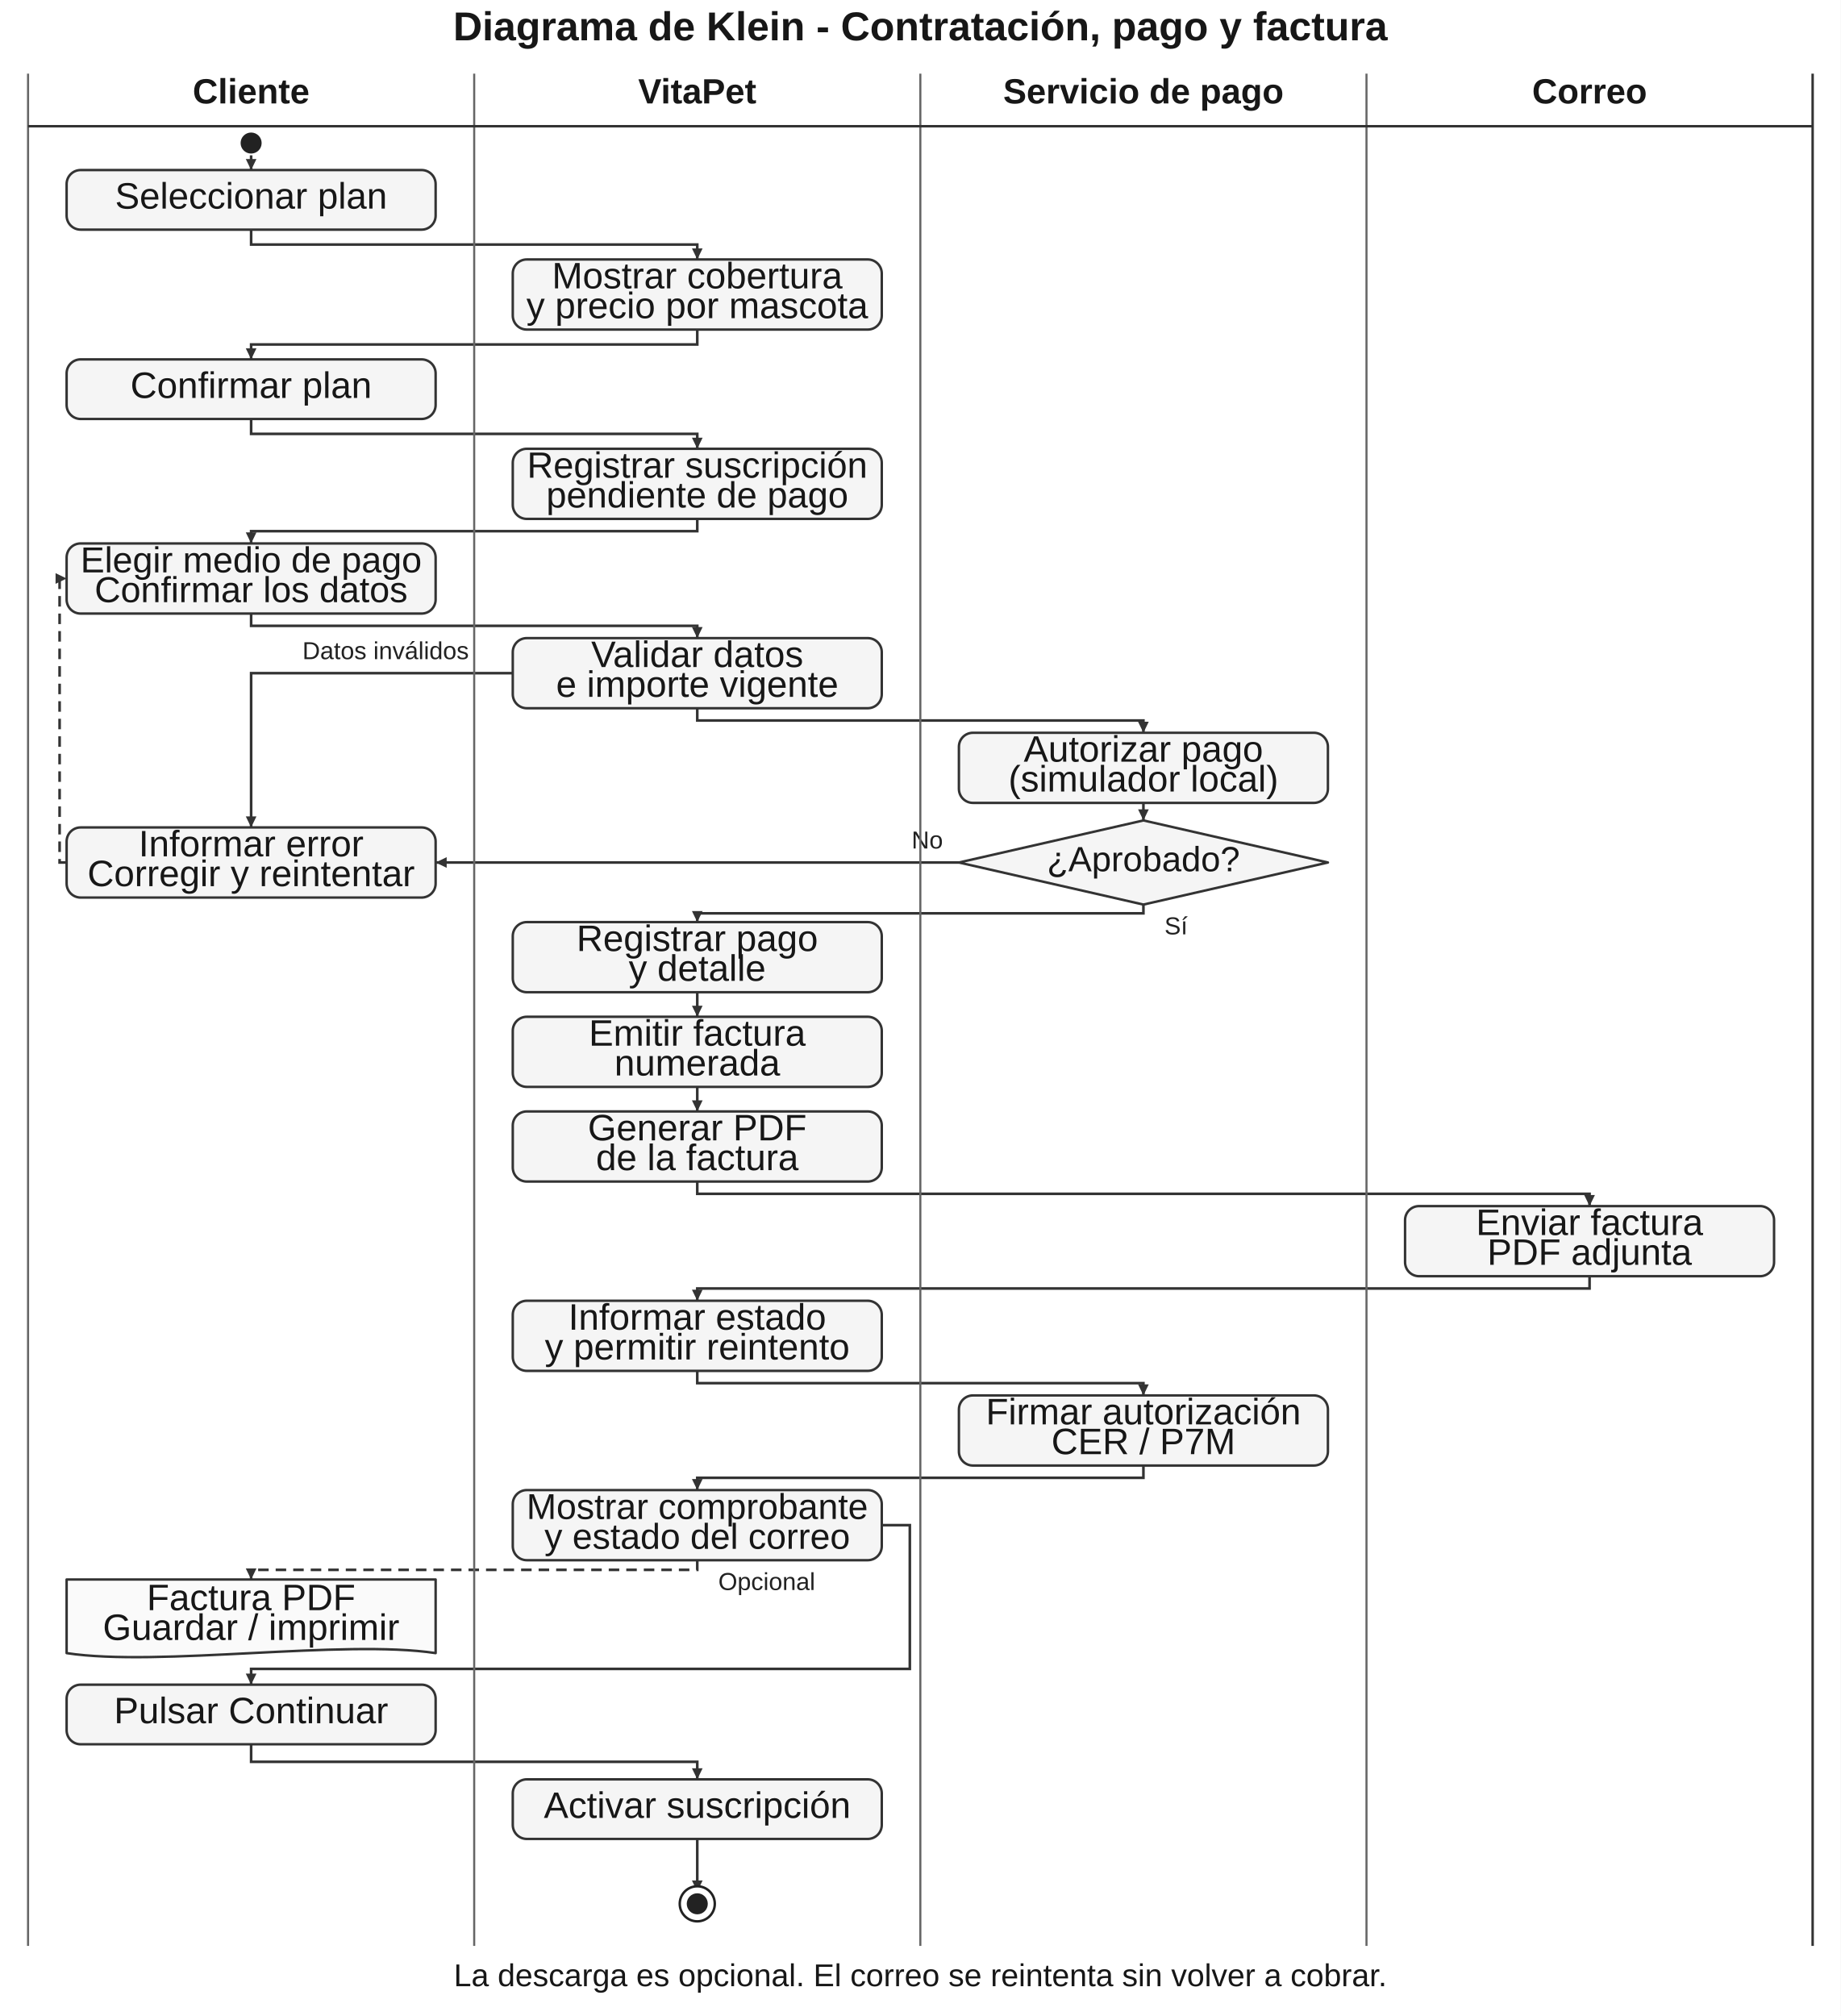
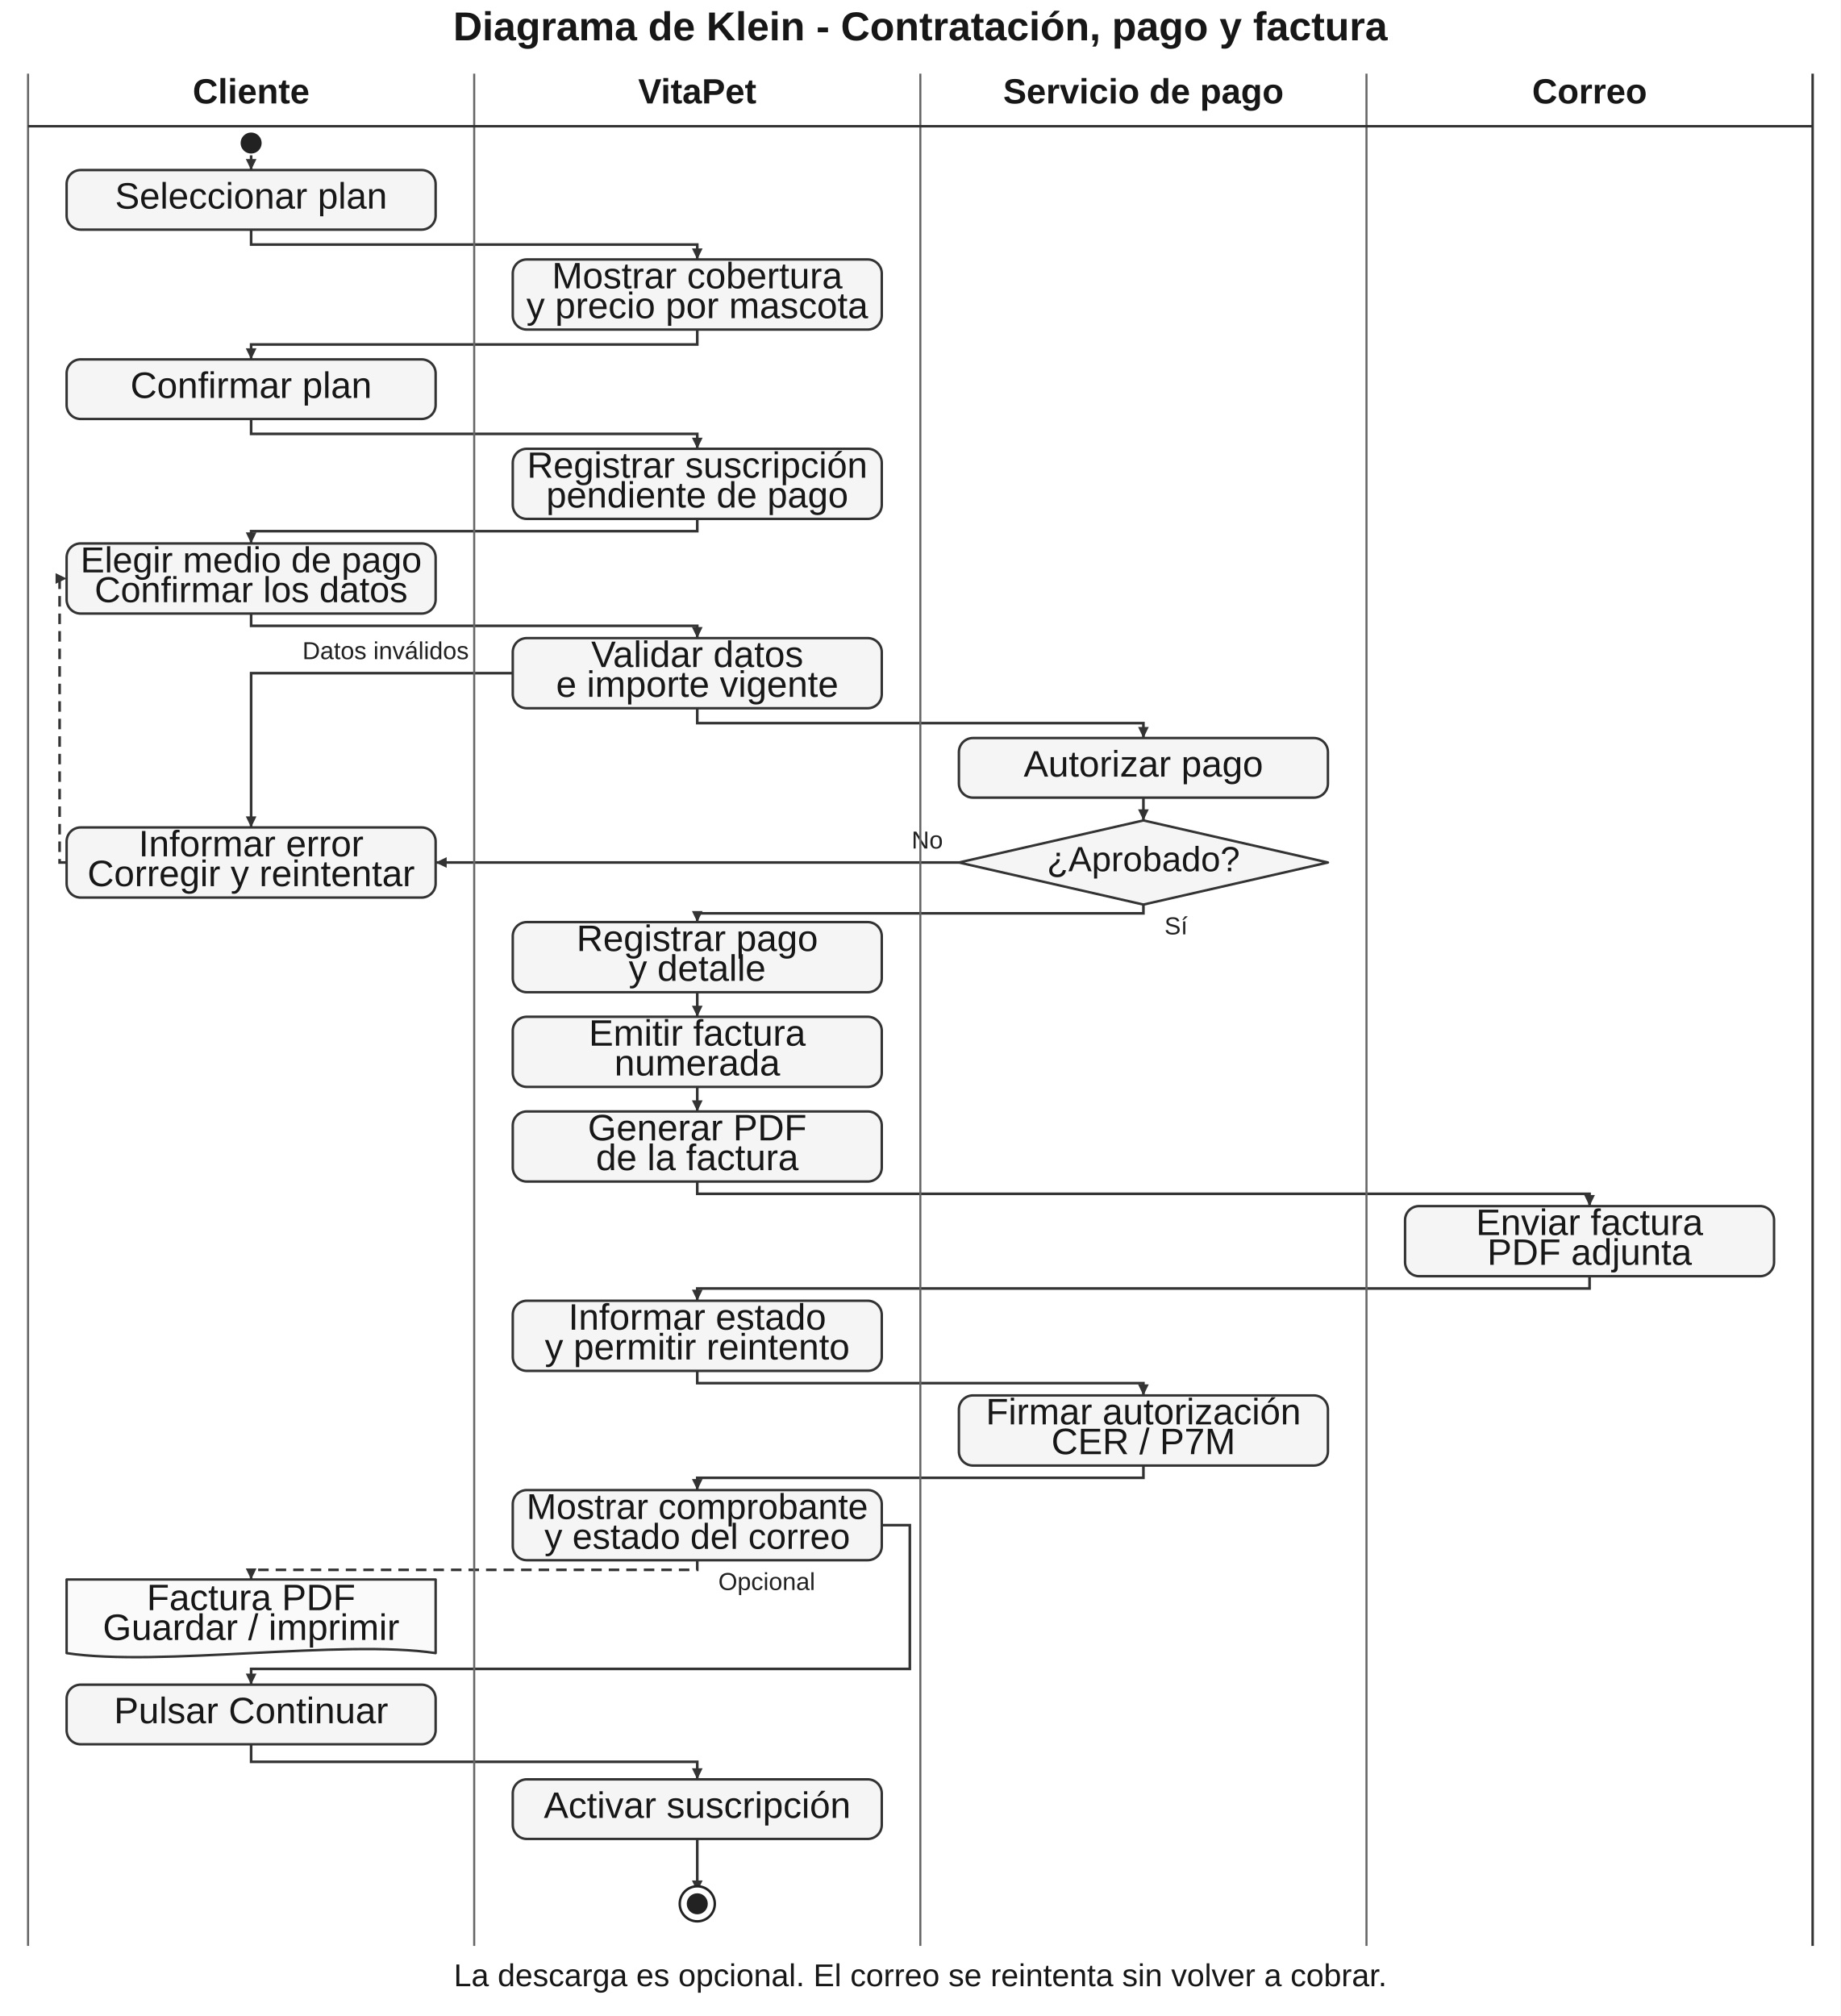
<svg xmlns="http://www.w3.org/2000/svg" width="1050" height="1150" viewBox="0 0 1050 1150">
  <rect width="100%" height="100%" fill="white" />
  <path d="M143.25,88.6 L143.25,92.8 L143.25,97.0" fill="none" stroke="#333" stroke-width="1.5" />
  <polygon points="143.25,97.0 140.205,90.697 146.295,90.697" fill="#333" />
  <path d="M143.25,131.0 L143.25,139.5 L397.75,139.5 L397.75,148.0" fill="none" stroke="#333" stroke-width="1.5" />
  <polygon points="397.75,148.0 394.705,141.697 400.795,141.697" fill="#333" />
  <path d="M397.75,188.0 L397.75,196.5 L143.25,196.5 L143.25,205.0" fill="none" stroke="#333" stroke-width="1.5" />
  <polygon points="143.25,205.0 140.205,198.697 146.295,198.697" fill="#333" />
  <path d="M143.25,239.0 L143.25,247.5 L397.75,247.5 L397.75,256.0" fill="none" stroke="#333" stroke-width="1.5" />
  <polygon points="397.75,256.0 394.705,249.697 400.795,249.697" fill="#333" />
  <path d="M397.75,296.0 L397.75,303.0 L143.25,303.0 L143.25,310.0" fill="none" stroke="#333" stroke-width="1.5" />
  <polygon points="143.25,310.0 140.205,303.697 146.295,303.697" fill="#333" />
  <path d="M143.25,350.0 L143.25,357.0 L397.75,357.0 L397.75,364.0" fill="none" stroke="#333" stroke-width="1.5" />
  <polygon points="397.75,364.0 394.705,357.697 400.795,357.697" fill="#333" />
-   <path d="M397.75,404.0 L397.75,411.0 L652.25,411.0 L652.25,418.0" fill="none" stroke="#333" stroke-width="1.5" />
-   <polygon points="652.25,418.0 649.205,411.697 655.295,411.697" fill="#333" />
-   <path d="M652.25,458.0 L652.25,463.0 L652.25,468.0" fill="none" stroke="#333" stroke-width="1.5" />
+   <path d="M397.75,404.0 L397.75,412.5 L652.25,412.5 L652.25,421.0" fill="none" stroke="#333" stroke-width="1.5" />
+   <polygon points="652.25,421.0 649.205,414.697 655.295,414.697" fill="#333" />
+   <path d="M652.25,455.0 L652.25,461.5 L652.25,468.0" fill="none" stroke="#333" stroke-width="1.5" />
  <polygon points="652.25,468.0 649.205,461.697 655.295,461.697" fill="#333" />
  <path d="M652.25,516.0 L652.25,521.0 L397.75,521.0 L397.75,526.0" fill="none" stroke="#333" stroke-width="1.5" />
  <polygon points="397.75,526.0 394.705,519.697 400.795,519.697" fill="#333" />
  <text x="664.25" y="533.0" font-family="Arial" font-size="14" fill="#222">Sí</text>
  <path d="M397.75,566.0 L397.75,573.0 L397.75,580.0" fill="none" stroke="#333" stroke-width="1.5" />
  <polygon points="397.75,580.0 394.705,573.697 400.795,573.697" fill="#333" />
  <path d="M397.75,620.0 L397.75,627.0 L397.75,634.0" fill="none" stroke="#333" stroke-width="1.5" />
  <polygon points="397.75,634.0 394.705,627.697 400.795,627.697" fill="#333" />
  <path d="M397.75,674.0 L397.75,681.0 L906.75,681.0 L906.75,688.0" fill="none" stroke="#333" stroke-width="1.5" />
  <polygon points="906.75,688.0 903.705,681.697 909.795,681.697" fill="#333" />
  <path d="M906.75,728.0 L906.75,735.0 L397.75,735.0 L397.75,742.0" fill="none" stroke="#333" stroke-width="1.5" />
  <polygon points="397.75,742.0 394.705,735.697 400.795,735.697" fill="#333" />
  <path d="M397.75,782.0 L397.75,789.0 L652.25,789.0 L652.25,796.0" fill="none" stroke="#333" stroke-width="1.5" />
  <polygon points="652.25,796.0 649.205,789.697 655.295,789.697" fill="#333" />
  <path d="M652.25,836.0 L652.25,843.0 L397.75,843.0 L397.75,850.0" fill="none" stroke="#333" stroke-width="1.5" />
  <polygon points="397.75,850.0 394.705,843.697 400.795,843.697" fill="#333" />
  <path d="M547.0,492 L248.5,492" fill="none" stroke="#333" stroke-width="1.5" />
  <polygon points="248.5,492 254.803,488.955 254.803,495.045" fill="#333" />
  <text x="520.0" y="484" font-family="Arial" font-size="14" fill="#222">No</text>
  <path d="M38.0,492 L34,492 L34,330 L38.0,330" fill="none" stroke="#333" stroke-width="1.5" stroke-dasharray="6 4" />
  <polygon points="38.0,330 31.697,333.045 31.697,326.955" fill="#333" />
  <path d="M292.5,384 L277.75,384 L143.25,384 L143.25,472.0" fill="none" stroke="#333" stroke-width="1.5" />
  <polygon points="143.25,472.0 140.205,465.697 146.295,465.697" fill="#333" />
  <text x="172.5" y="376" font-family="Arial" font-size="14" fill="#222">Datos inválidos</text>
  <path d="M397.75,890.0 L397.75,895.5 L143.25,895.5 L143.25,901.0" fill="none" stroke="#333" stroke-width="1.5" stroke-dasharray="6 4" />
  <polygon points="143.25,901.0 140.205,894.697 146.295,894.697" fill="#333" />
  <text x="409.75" y="907.0" font-family="Arial" font-size="14" fill="#222">Opcional</text>
  <path d="M503.0,870 L519.0,870 L519.0,952 L143.25,952 L143.25,961.0" fill="none" stroke="#333" stroke-width="1.5" />
  <polygon points="143.25,961.0 140.205,954.697 146.295,954.697" fill="#333" />
  <path d="M143.25,995.0 L143.25,1005.0 L397.75,1005.0 L397.75,1015.0" fill="none" stroke="#333" stroke-width="1.5" />
  <polygon points="397.75,1015.0 394.705,1008.697 400.795,1008.697" fill="#333" />
  <path d="M397.75,1049.0 L397.75,1064.0 L397.75,1079.0" fill="none" stroke="#333" stroke-width="1.5" />
  <polygon points="397.75,1079.0 394.705,1072.697 400.795,1072.697" fill="#333" />
  <g font-family="Arial, sans-serif" fill="#171717" stroke-linejoin="round">
    <text x="525.0" y="23" font-size="23" font-weight="bold" text-anchor="middle" fill="#171717">Diagrama de Klein - Contratación, pago y factura</text>
    <path d="M16.0,42 V1110" fill="none" stroke="#666" stroke-width="1.2" />
    <text x="143.25" y="59" font-size="20" font-weight="bold" text-anchor="middle" fill="#171717">Cliente</text>
    <path d="M270.5,42 V1110" fill="none" stroke="#666" stroke-width="1.2" />
    <text x="397.75" y="59" font-size="20" font-weight="bold" text-anchor="middle" fill="#171717">VitaPet</text>
    <path d="M525.0,42 V1110" fill="none" stroke="#666" stroke-width="1.2" />
    <text x="652.25" y="59" font-size="20" font-weight="bold" text-anchor="middle" fill="#171717">Servicio de pago</text>
    <path d="M779.5,42 V1110" fill="none" stroke="#666" stroke-width="1.2" />
    <text x="906.75" y="59" font-size="20" font-weight="bold" text-anchor="middle" fill="#171717">Correo</text>
    <path d="M1034,42 V1110 M16,72 H1034" fill="none" stroke="#333" stroke-width="1.4" />
    <circle cx="143.25" cy="81.6" r="6" fill="#222" />
    <rect x="38.0" y="97.0" width="210.5" height="34" rx="8" fill="#f5f5f5" stroke="#333" stroke-width="1.4" />
    <text x="143.25" y="119.0" font-size="21" font-weight="normal" text-anchor="middle" fill="#171717">Seleccionar plan</text>
    <rect x="292.5" y="148.0" width="210.5" height="40" rx="8" fill="#f5f5f5" stroke="#333" stroke-width="1.4" />
    <text x="397.75" y="164.5" font-size="21.0" font-weight="normal" text-anchor="middle" fill="#171717">Mostrar cobertura</text>
    <text x="397.75" y="181.5" font-size="21.0" font-weight="normal" text-anchor="middle" fill="#171717">y precio por mascota</text>
    <rect x="38.0" y="205.0" width="210.5" height="34" rx="8" fill="#f5f5f5" stroke="#333" stroke-width="1.4" />
    <text x="143.25" y="227.0" font-size="21" font-weight="normal" text-anchor="middle" fill="#171717">Confirmar plan</text>
    <rect x="292.5" y="256.0" width="210.5" height="40" rx="8" fill="#f5f5f5" stroke="#333" stroke-width="1.4" />
    <text x="397.75" y="272.5" font-size="20.8" font-weight="normal" text-anchor="middle" fill="#171717">Registrar suscripción</text>
    <text x="397.75" y="289.5" font-size="20.8" font-weight="normal" text-anchor="middle" fill="#171717">pendiente de pago</text>
    <rect x="38.0" y="310.0" width="210.5" height="40" rx="8" fill="#f5f5f5" stroke="#333" stroke-width="1.4" />
    <text x="143.25" y="326.5" font-size="20.6" font-weight="normal" text-anchor="middle" fill="#171717">Elegir medio de pago</text>
    <text x="143.25" y="343.5" font-size="20.6" font-weight="normal" text-anchor="middle" fill="#171717">Confirmar los datos</text>
    <rect x="292.5" y="364.0" width="210.5" height="40" rx="8" fill="#f5f5f5" stroke="#333" stroke-width="1.4" />
    <text x="397.75" y="380.5" font-size="21" font-weight="normal" text-anchor="middle" fill="#171717">Validar datos</text>
    <text x="397.75" y="397.5" font-size="21" font-weight="normal" text-anchor="middle" fill="#171717">e importe vigente</text>
-     <rect x="547.0" y="418.0" width="210.5" height="40" rx="8" fill="#f5f5f5" stroke="#333" stroke-width="1.4" />
-     <text x="652.25" y="434.5" font-size="21" font-weight="normal" text-anchor="middle" fill="#171717">Autorizar pago</text>
-     <text x="652.25" y="451.5" font-size="21" font-weight="normal" text-anchor="middle" fill="#171717">(simulador local)</text>
+     <rect x="547.0" y="421.0" width="210.5" height="34" rx="8" fill="#f5f5f5" stroke="#333" stroke-width="1.4" />
+     <text x="652.25" y="443.0" font-size="21" font-weight="normal" text-anchor="middle" fill="#171717">Autorizar pago</text>
    <rect x="292.5" y="526.0" width="210.5" height="40" rx="8" fill="#f5f5f5" stroke="#333" stroke-width="1.4" />
    <text x="397.75" y="542.5" font-size="21" font-weight="normal" text-anchor="middle" fill="#171717">Registrar pago</text>
    <text x="397.75" y="559.5" font-size="21" font-weight="normal" text-anchor="middle" fill="#171717">y detalle</text>
    <rect x="292.5" y="580.0" width="210.5" height="40" rx="8" fill="#f5f5f5" stroke="#333" stroke-width="1.4" />
    <text x="397.75" y="596.5" font-size="21" font-weight="normal" text-anchor="middle" fill="#171717">Emitir factura</text>
    <text x="397.75" y="613.5" font-size="21" font-weight="normal" text-anchor="middle" fill="#171717">numerada</text>
    <rect x="292.5" y="634.0" width="210.5" height="40" rx="8" fill="#f5f5f5" stroke="#333" stroke-width="1.4" />
    <text x="397.75" y="650.5" font-size="21" font-weight="normal" text-anchor="middle" fill="#171717">Generar PDF</text>
    <text x="397.75" y="667.5" font-size="21" font-weight="normal" text-anchor="middle" fill="#171717">de la factura</text>
    <rect x="801.5" y="688.0" width="210.5" height="40" rx="8" fill="#f5f5f5" stroke="#333" stroke-width="1.4" />
    <text x="906.75" y="704.5" font-size="21" font-weight="normal" text-anchor="middle" fill="#171717">Enviar factura</text>
    <text x="906.75" y="721.5" font-size="21" font-weight="normal" text-anchor="middle" fill="#171717">PDF adjunta</text>
    <rect x="292.5" y="742.0" width="210.5" height="40" rx="8" fill="#f5f5f5" stroke="#333" stroke-width="1.4" />
    <text x="397.75" y="758.5" font-size="21" font-weight="normal" text-anchor="middle" fill="#171717">Informar estado</text>
    <text x="397.75" y="775.5" font-size="21" font-weight="normal" text-anchor="middle" fill="#171717">y permitir reintento</text>
    <rect x="547.0" y="796.0" width="210.5" height="40" rx="8" fill="#f5f5f5" stroke="#333" stroke-width="1.4" />
    <text x="652.25" y="812.5" font-size="21" font-weight="normal" text-anchor="middle" fill="#171717">Firmar autorización</text>
    <text x="652.25" y="829.5" font-size="21" font-weight="normal" text-anchor="middle" fill="#171717">CER / P7M</text>
    <rect x="292.5" y="850.0" width="210.5" height="40" rx="8" fill="#f5f5f5" stroke="#333" stroke-width="1.4" />
    <text x="397.75" y="866.5" font-size="20.5" font-weight="normal" text-anchor="middle" fill="#171717">Mostrar comprobante</text>
    <text x="397.75" y="883.5" font-size="20.5" font-weight="normal" text-anchor="middle" fill="#171717">y estado del correo</text>
    <path d="M38.0,901.0 H248.5 V943.0 C195.875,935.0 90.625,951.0 38.0,943.0 Z" fill="#fafafa" stroke="#333" stroke-width="1.4" />
    <text x="143.25" y="918.5" font-size="21" font-weight="normal" text-anchor="middle" fill="#171717">Factura PDF</text>
    <text x="143.25" y="935.5" font-size="21" font-weight="normal" text-anchor="middle" fill="#171717">Guardar / imprimir</text>
    <rect x="38.0" y="961.0" width="210.5" height="34" rx="8" fill="#f5f5f5" stroke="#333" stroke-width="1.4" />
    <text x="143.25" y="983.0" font-size="21" font-weight="normal" text-anchor="middle" fill="#171717">Pulsar Continuar</text>
    <rect x="292.5" y="1015.0" width="210.5" height="34" rx="8" fill="#f5f5f5" stroke="#333" stroke-width="1.4" />
    <text x="397.75" y="1037.0" font-size="21" font-weight="normal" text-anchor="middle" fill="#171717">Activar suscripción</text>
    <path d="M547.0,492 L652.25,468.0 L757.5,492 L652.25,516.0 Z" fill="#f5f5f5" stroke="#333" stroke-width="1.4" />
    <text x="652.25" y="497.0" font-size="20" font-weight="normal" text-anchor="middle" fill="#171717">¿Aprobado?</text>
    <rect x="38.0" y="472.0" width="210.5" height="40" rx="8" fill="#f5f5f5" stroke="#333" stroke-width="1.4" />
    <text x="143.25" y="488.5" font-size="21" font-weight="normal" text-anchor="middle" fill="#171717">Informar error</text>
    <text x="143.25" y="505.5" font-size="21" font-weight="normal" text-anchor="middle" fill="#171717">Corregir y reintentar</text>
    <circle cx="397.75" cy="1086" r="10" fill="white" stroke="#222" stroke-width="1.4" />
    <circle cx="397.75" cy="1086" r="6" fill="#222" />
    <text x="525.0" y="1133" font-size="18" font-weight="normal" text-anchor="middle" fill="#171717">La descarga es opcional. El correo se reintenta sin volver a cobrar.</text>
  </g>
</svg>
